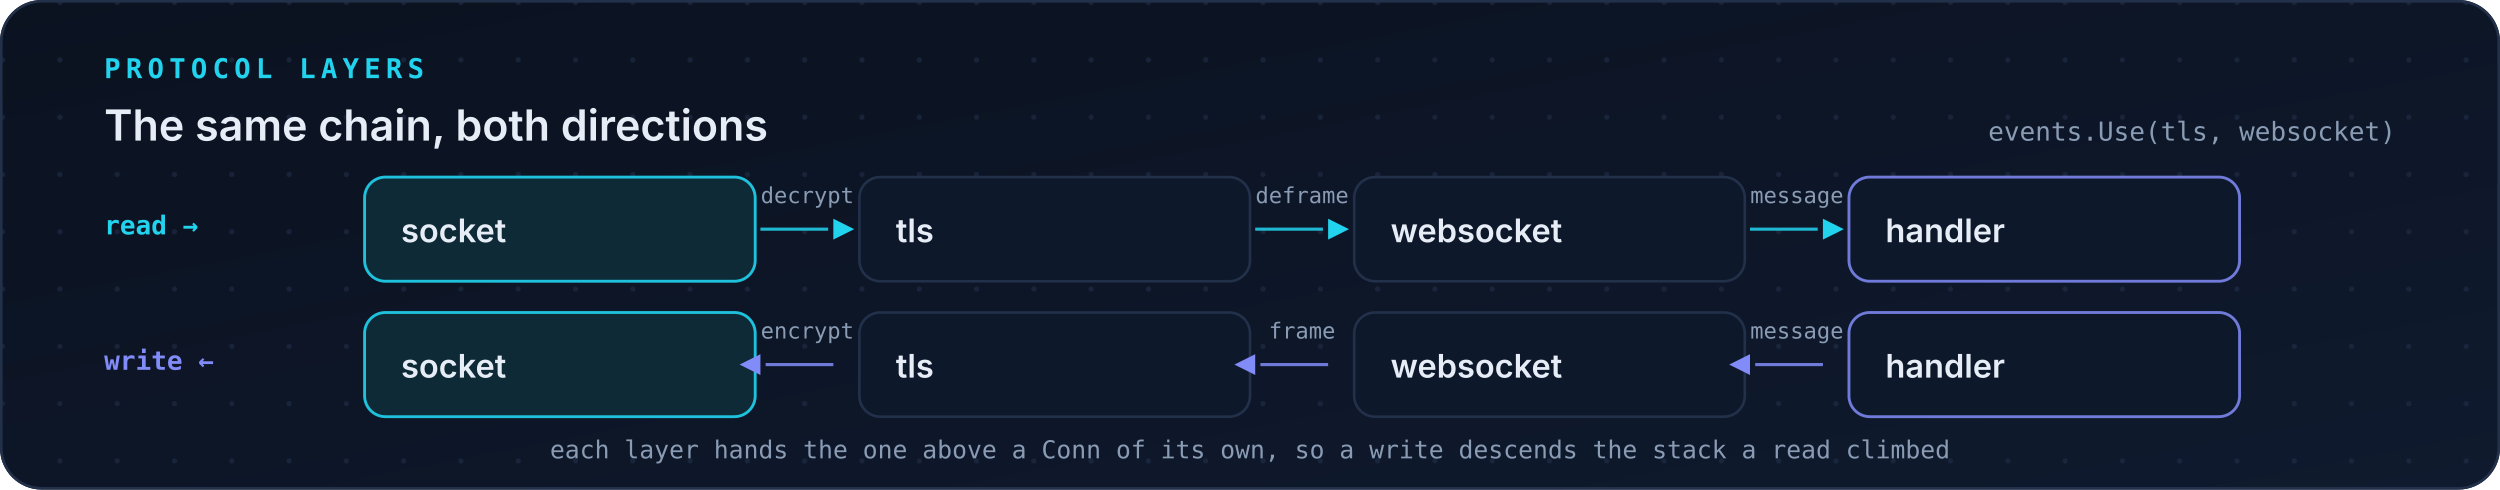
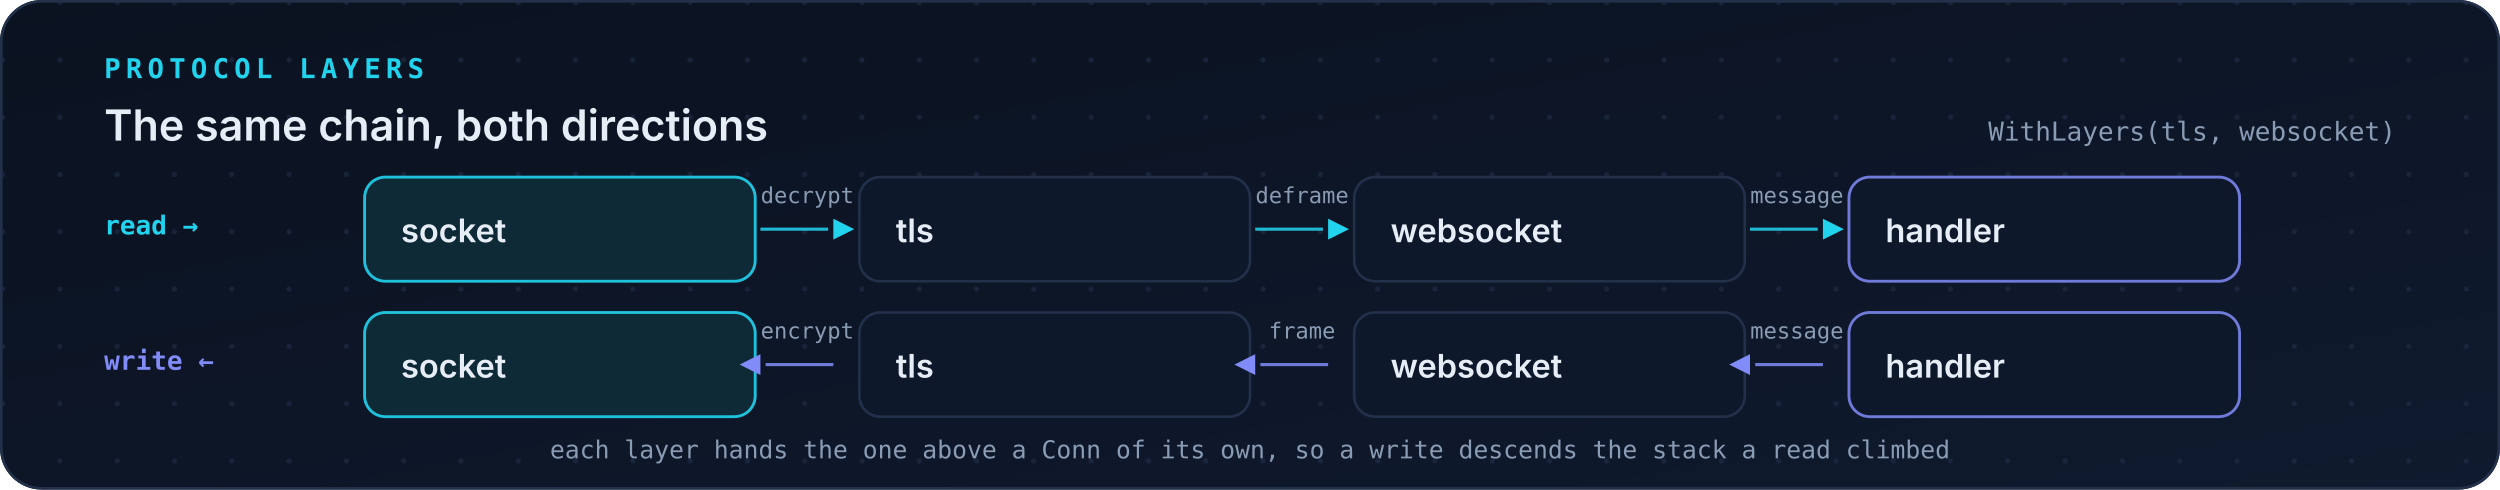
<svg xmlns="http://www.w3.org/2000/svg" width="960" height="188" viewBox="0 0 960 188">
  <defs>
    <linearGradient id="bg" x1="0" y1="0" x2="1" y2="1">
      <stop offset="0" stop-color="#0B1220" />
      <stop offset="1" stop-color="#0F1A2E" />
    </linearGradient>
    <pattern id="dots" width="22" height="22" patternUnits="userSpaceOnUse">
      <circle cx="1" cy="1" r="1" fill="#22304A" />
    </pattern>
  </defs>
  <rect width="960" height="188" rx="16" fill="url(#bg)" />
  <rect width="960" height="188" rx="16" fill="url(#dots)" opacity="0.55" />
  <rect x="0.5" y="0.5" width="959" height="187" rx="15.5" fill="none" stroke="#22304A" />
  <text x="40.0" y="30.0" font-family="'JetBrains Mono', ui-monospace, SFMono-Regular, Menlo, Consolas, monospace" font-size="10.5" fill="#22D3EE" text-anchor="start" font-weight="600" letter-spacing="2">PROTOCOL LAYERS</text>
  <text x="40.0" y="54.0" font-family="Inter, -apple-system, BlinkMacSystemFont, 'Segoe UI', Helvetica, Arial, sans-serif" font-size="16.5" fill="#E6EDF6" text-anchor="start" font-weight="600">The same chain, both directions</text>
-   <text x="920.0" y="54.0" font-family="'JetBrains Mono', ui-monospace, SFMono-Regular, Menlo, Consolas, monospace" font-size="10" fill="#8A9BB4" text-anchor="end" font-weight="400">events.Use(tls, websocket)</text>
+   <text x="920.0" y="54.0" font-family="'JetBrains Mono', ui-monospace, SFMono-Regular, Menlo, Consolas, monospace" font-size="10" fill="#8A9BB4" text-anchor="end" font-weight="400">WithLayers(tls, websocket)</text>
  <text x="40.0" y="90.0" font-family="'JetBrains Mono', ui-monospace, SFMono-Regular, Menlo, Consolas, monospace" font-size="10" fill="#22D3EE" text-anchor="start" font-weight="600">read →</text>
  <text x="40.0" y="142.0" font-family="'JetBrains Mono', ui-monospace, SFMono-Regular, Menlo, Consolas, monospace" font-size="10" fill="#818CF8" text-anchor="start" font-weight="600">write ←</text>
  <rect x="140" y="68" width="150" height="40" rx="8" fill="#0E2A36" stroke="#22D3EE" stroke-opacity="0.9" stroke-width="1.1" />
  <text x="154.0" y="93.0" font-family="Inter, -apple-system, BlinkMacSystemFont, 'Segoe UI', Helvetica, Arial, sans-serif" font-size="12.5" fill="#E6EDF6" text-anchor="start" font-weight="600">socket</text>
  <rect x="330" y="68" width="150" height="40" rx="8" fill="#0E182B" stroke="#22304A" />
  <text x="344.0" y="93.0" font-family="Inter, -apple-system, BlinkMacSystemFont, 'Segoe UI', Helvetica, Arial, sans-serif" font-size="12.5" fill="#E6EDF6" text-anchor="start" font-weight="600">tls</text>
  <rect x="520" y="68" width="150" height="40" rx="8" fill="#0E182B" stroke="#22304A" />
  <text x="534.0" y="93.0" font-family="Inter, -apple-system, BlinkMacSystemFont, 'Segoe UI', Helvetica, Arial, sans-serif" font-size="12.5" fill="#E6EDF6" text-anchor="start" font-weight="600">websocket</text>
  <rect x="710" y="68" width="150" height="40" rx="8" fill="#0E182B" stroke="#818CF8" stroke-opacity="0.85" stroke-width="1.1" />
  <text x="724.0" y="93.0" font-family="Inter, -apple-system, BlinkMacSystemFont, 'Segoe UI', Helvetica, Arial, sans-serif" font-size="12.5" fill="#E6EDF6" text-anchor="start" font-weight="600">handler</text>
  <line x1="292" y1="88" x2="318" y2="88" stroke="#22D3EE" stroke-width="1.2" opacity="0.85" />
  <path d="M328,88 l-8,-4 v8 z" fill="#22D3EE" />
  <text x="310.0" y="78.0" font-family="'JetBrains Mono', ui-monospace, SFMono-Regular, Menlo, Consolas, monospace" font-size="8.5" fill="#8A9BB4" text-anchor="middle" font-weight="400">decrypt</text>
  <line x1="482" y1="88" x2="508" y2="88" stroke="#22D3EE" stroke-width="1.2" opacity="0.85" />
  <path d="M518,88 l-8,-4 v8 z" fill="#22D3EE" />
  <text x="500.0" y="78.0" font-family="'JetBrains Mono', ui-monospace, SFMono-Regular, Menlo, Consolas, monospace" font-size="8.5" fill="#8A9BB4" text-anchor="middle" font-weight="400">deframe</text>
  <line x1="672" y1="88" x2="698" y2="88" stroke="#22D3EE" stroke-width="1.2" opacity="0.85" />
  <path d="M708,88 l-8,-4 v8 z" fill="#22D3EE" />
  <text x="690.0" y="78.0" font-family="'JetBrains Mono', ui-monospace, SFMono-Regular, Menlo, Consolas, monospace" font-size="8.5" fill="#8A9BB4" text-anchor="middle" font-weight="400">message</text>
  <rect x="140" y="120" width="150" height="40" rx="8" fill="#0E2A36" stroke="#22D3EE" stroke-opacity="0.9" stroke-width="1.1" />
  <text x="154.0" y="145.0" font-family="Inter, -apple-system, BlinkMacSystemFont, 'Segoe UI', Helvetica, Arial, sans-serif" font-size="12.5" fill="#E6EDF6" text-anchor="start" font-weight="600">socket</text>
  <rect x="330" y="120" width="150" height="40" rx="8" fill="#0E182B" stroke="#22304A" />
  <text x="344.0" y="145.0" font-family="Inter, -apple-system, BlinkMacSystemFont, 'Segoe UI', Helvetica, Arial, sans-serif" font-size="12.5" fill="#E6EDF6" text-anchor="start" font-weight="600">tls</text>
  <rect x="520" y="120" width="150" height="40" rx="8" fill="#0E182B" stroke="#22304A" />
  <text x="534.0" y="145.0" font-family="Inter, -apple-system, BlinkMacSystemFont, 'Segoe UI', Helvetica, Arial, sans-serif" font-size="12.5" fill="#E6EDF6" text-anchor="start" font-weight="600">websocket</text>
  <rect x="710" y="120" width="150" height="40" rx="8" fill="#0E182B" stroke="#818CF8" stroke-opacity="0.85" stroke-width="1.1" />
  <text x="724.0" y="145.0" font-family="Inter, -apple-system, BlinkMacSystemFont, 'Segoe UI', Helvetica, Arial, sans-serif" font-size="12.5" fill="#E6EDF6" text-anchor="start" font-weight="600">handler</text>
  <line x1="700" y1="140" x2="674" y2="140" stroke="#818CF8" stroke-width="1.2" opacity="0.85" />
  <path d="M664,140 l8,-4 v8 z" fill="#818CF8" />
  <text x="690.0" y="130.0" font-family="'JetBrains Mono', ui-monospace, SFMono-Regular, Menlo, Consolas, monospace" font-size="8.5" fill="#8A9BB4" text-anchor="middle" font-weight="400">message</text>
  <line x1="510" y1="140" x2="484" y2="140" stroke="#818CF8" stroke-width="1.2" opacity="0.85" />
  <path d="M474,140 l8,-4 v8 z" fill="#818CF8" />
  <text x="500.0" y="130.0" font-family="'JetBrains Mono', ui-monospace, SFMono-Regular, Menlo, Consolas, monospace" font-size="8.5" fill="#8A9BB4" text-anchor="middle" font-weight="400">frame</text>
  <line x1="320" y1="140" x2="294" y2="140" stroke="#818CF8" stroke-width="1.2" opacity="0.85" />
  <path d="M284,140 l8,-4 v8 z" fill="#818CF8" />
  <text x="310.0" y="130.0" font-family="'JetBrains Mono', ui-monospace, SFMono-Regular, Menlo, Consolas, monospace" font-size="8.5" fill="#8A9BB4" text-anchor="middle" font-weight="400">encrypt</text>
  <text x="480.0" y="176.0" font-family="'JetBrains Mono', ui-monospace, SFMono-Regular, Menlo, Consolas, monospace" font-size="9.5" fill="#8A9BB4" text-anchor="middle" font-weight="400">each layer hands the one above a Conn of its own, so a write descends the stack a read climbed</text>
</svg>
